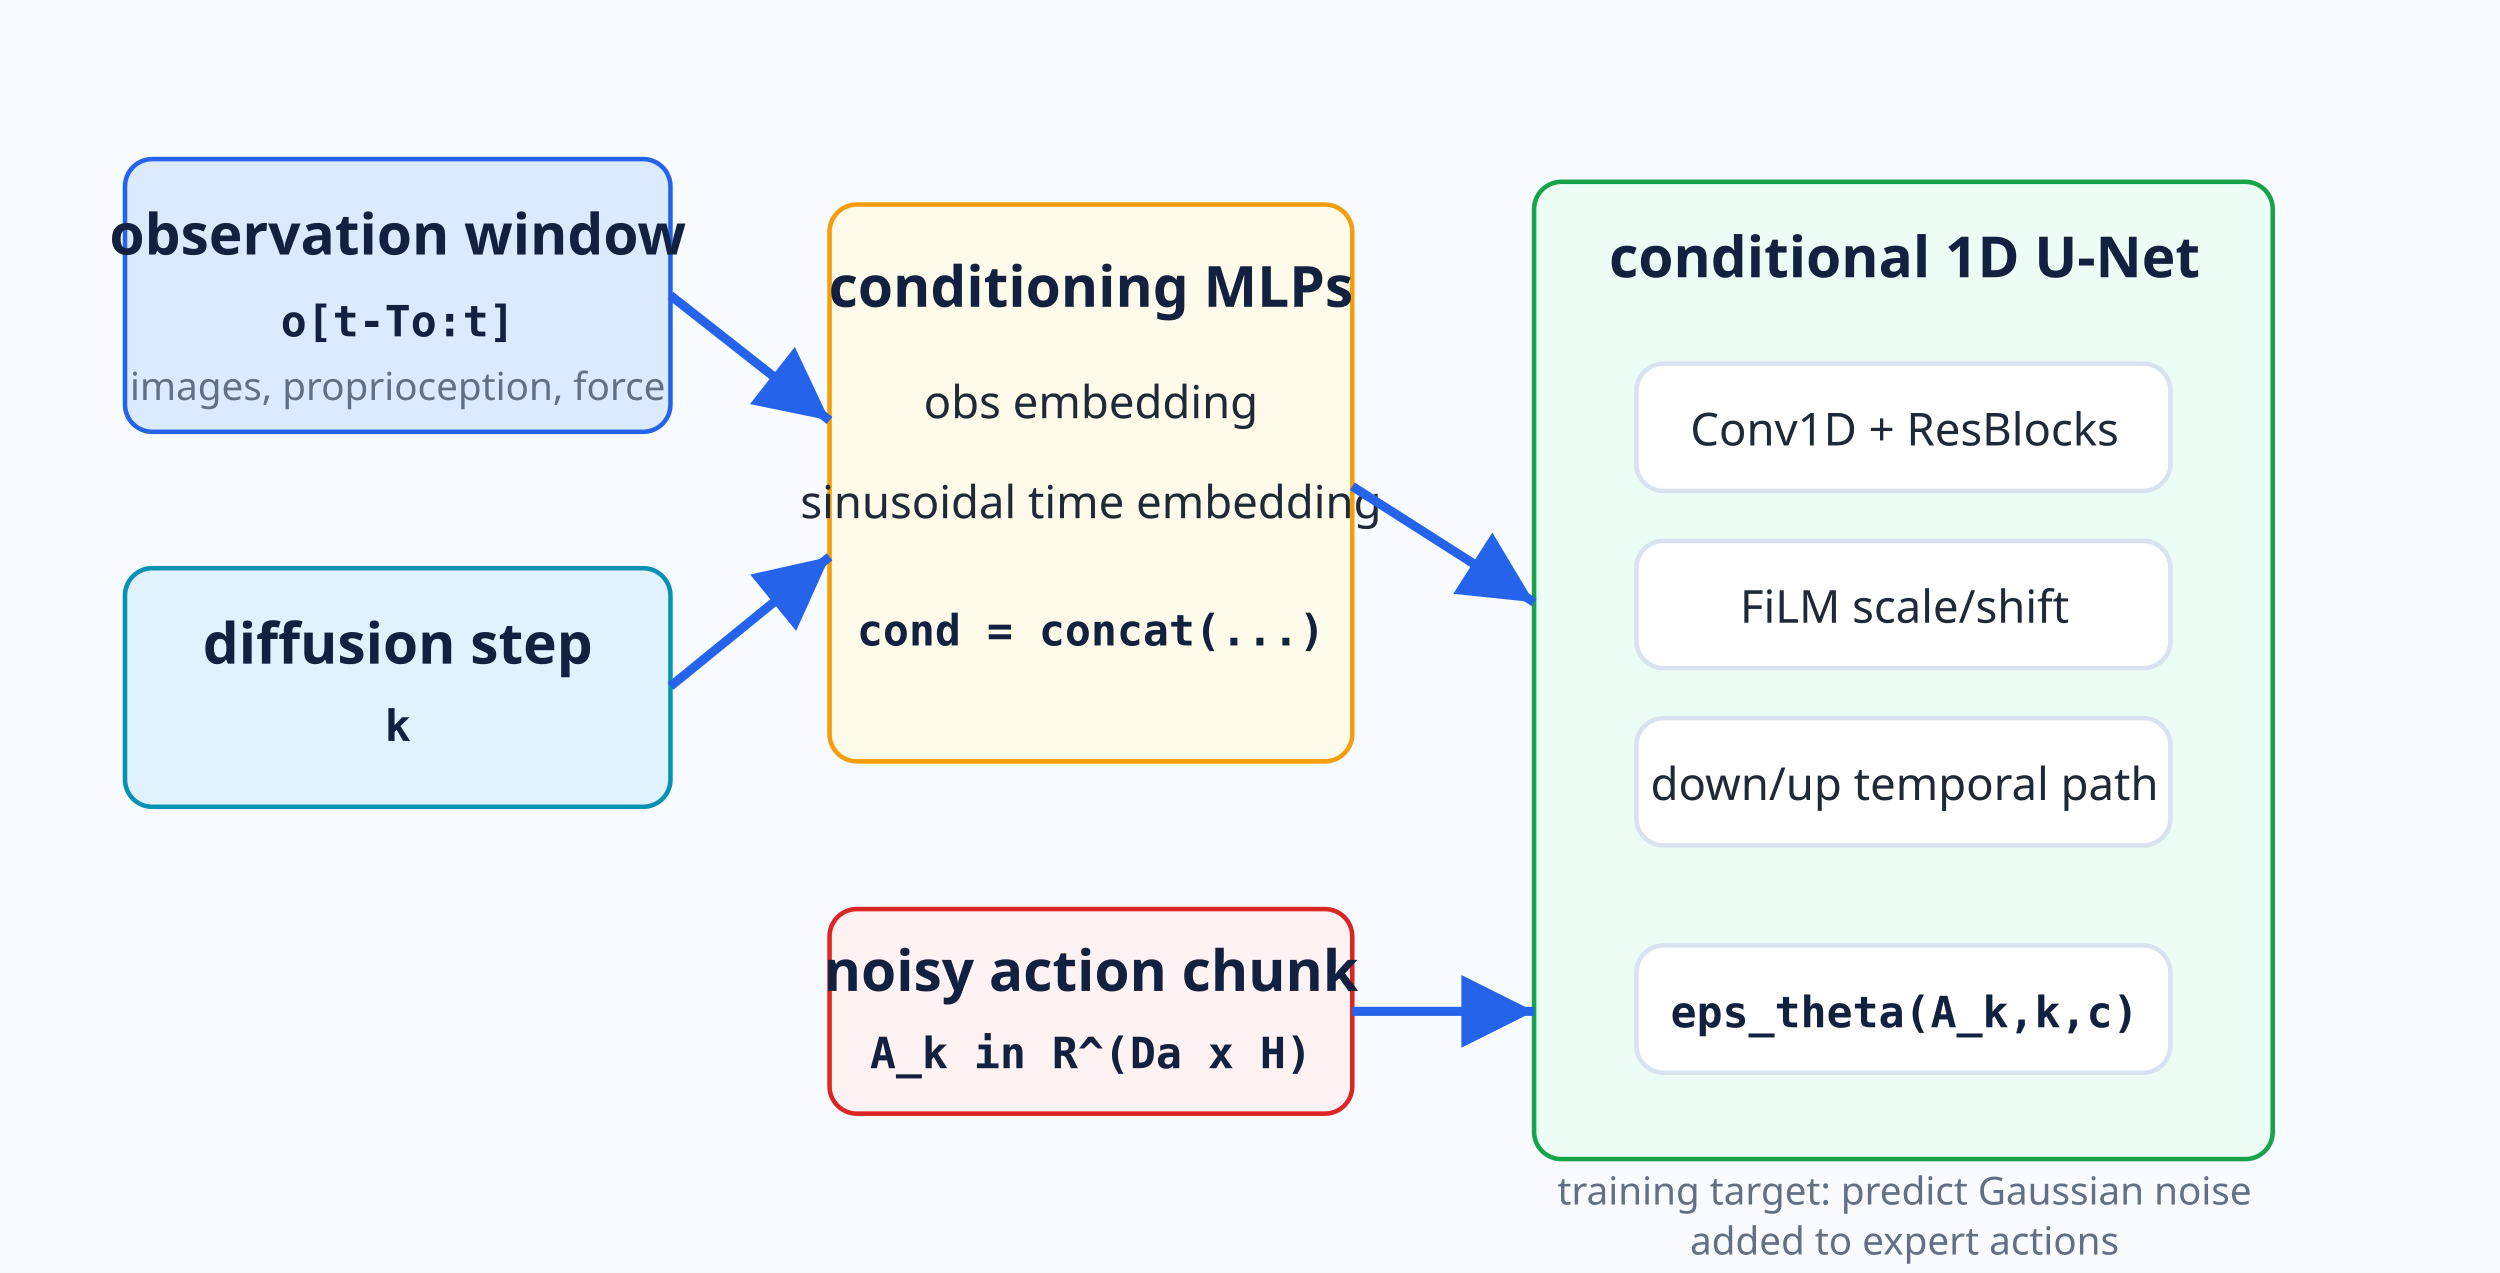
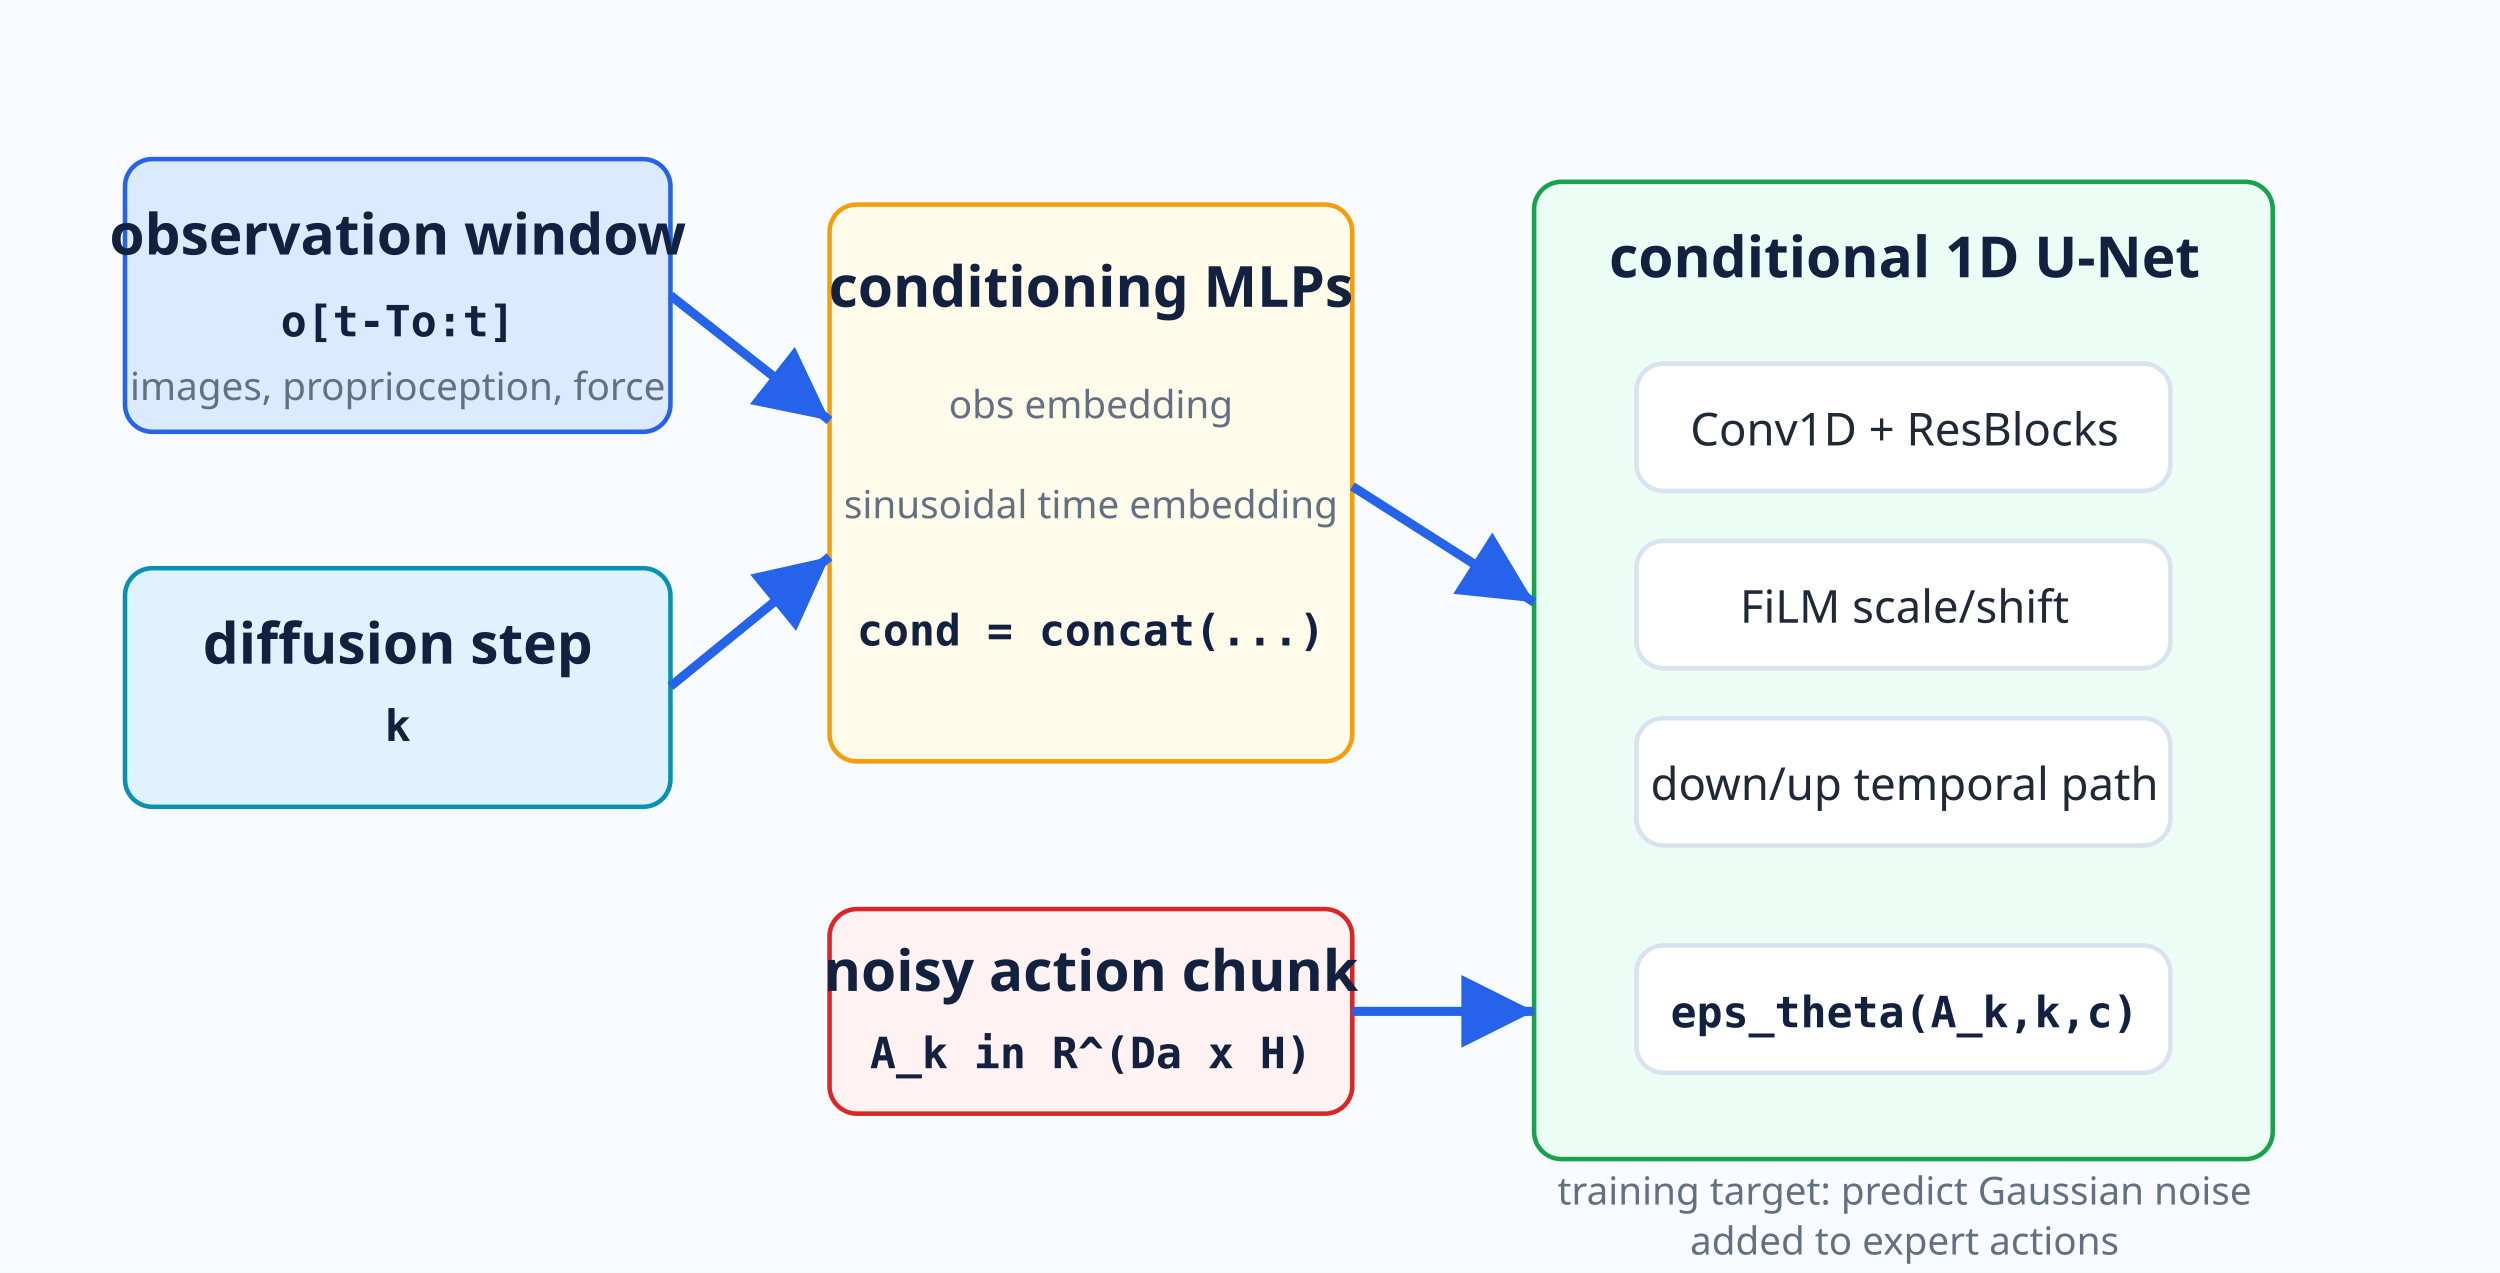
<svg xmlns="http://www.w3.org/2000/svg" width="1100" height="560" viewBox="0 0 1100 560" role="img" aria-labelledby="title desc">
  <defs>
    <marker id="arrow" markerWidth="12" markerHeight="12" refX="10" refY="6" orient="auto">
      <path d="M2,2 L10,6 L2,10 Z" fill="#2563eb" />
    </marker>
    <style>
      .bg { fill: #f8fbff; }
      .box { fill: #ffffff; stroke: #d8e2f0; stroke-width: 2; rx: 12; }
      .blue { fill: #dbeafe; stroke: #2563eb; }
      .teal { fill: #e0f2fe; stroke: #0891b2; }
      .amber { fill: #fffbeb; stroke: #f59e0b; }
      .green { fill: #ecfdf5; stroke: #16a34a; }
      .red { fill: #fef2f2; stroke: #dc2626; }
      .line { stroke: #2563eb; stroke-width: 4; fill: none; marker-end: url(#arrow); }
      .label { font: 700 25px sans-serif; fill: #12213f; }
      .body { font: 500 20px sans-serif; fill: #1f2937; }
      .small { font: 500 17px sans-serif; fill: #637083; }
      .mono { font: 700 19px monospace; fill: #12213f; }
    </style>
  </defs>
  <rect class="bg" width="1100" height="560" />
  <rect class="box blue" x="55" y="70" width="240" height="120" />
  <text class="label" x="175" y="112" text-anchor="middle">observation window</text>
  <text class="mono" x="175" y="148" text-anchor="middle">o[t-To:t]</text>
  <text class="small" x="175" y="176" text-anchor="middle">images, proprioception, force</text>
  <rect class="box teal" x="55" y="250" width="240" height="105" />
  <text class="label" x="175" y="292" text-anchor="middle">diffusion step</text>
  <text class="mono" x="175" y="326" text-anchor="middle">k</text>
  <rect class="box amber" x="365" y="90" width="230" height="245" />
  <text class="label" x="480" y="135" text-anchor="middle">conditioning MLPs</text>
-   <text class="body" x="480" y="184" text-anchor="middle">obs embedding</text>
-   <text class="body" x="480" y="228" text-anchor="middle">sinusoidal time embedding</text>
+   <text class="small" x="480" y="184" text-anchor="middle">obs embedding</text>
+   <text class="small" x="480" y="228" text-anchor="middle">sinusoidal time embedding</text>
  <text class="mono" x="480" y="284" text-anchor="middle">cond = concat(...)</text>
  <rect class="box red" x="365" y="400" width="230" height="90" />
  <text class="label" x="480" y="436" text-anchor="middle">noisy action chunk</text>
  <text class="mono" x="480" y="470" text-anchor="middle">A_k in R^(Da x H)</text>
  <rect class="box green" x="675" y="80" width="325" height="430" />
  <text class="label" x="838" y="122" text-anchor="middle">conditional 1D U-Net</text>
  <rect class="box" x="720" y="160" width="235" height="56" />
  <text class="body" x="838" y="196" text-anchor="middle">Conv1D + ResBlocks</text>
  <rect class="box" x="720" y="238" width="235" height="56" />
  <text class="body" x="838" y="274" text-anchor="middle">FiLM scale/shift</text>
  <rect class="box" x="720" y="316" width="235" height="56" />
  <text class="body" x="838" y="352" text-anchor="middle">down/up temporal path</text>
  <rect class="box" x="720" y="416" width="235" height="56" />
  <text class="mono" x="838" y="452" text-anchor="middle">eps_theta(A_k,k,c)</text>
  <path class="line" d="M295 130 L365 185" />
  <path class="line" d="M295 302 L365 245" />
  <path class="line" d="M595 214 L675 265" />
  <path class="line" d="M595 445 L675 445" />
  <text class="small" x="838" y="530" text-anchor="middle">training target: predict Gaussian noise</text>
  <text class="small" x="838" y="552" text-anchor="middle">added to expert actions</text>
</svg>
